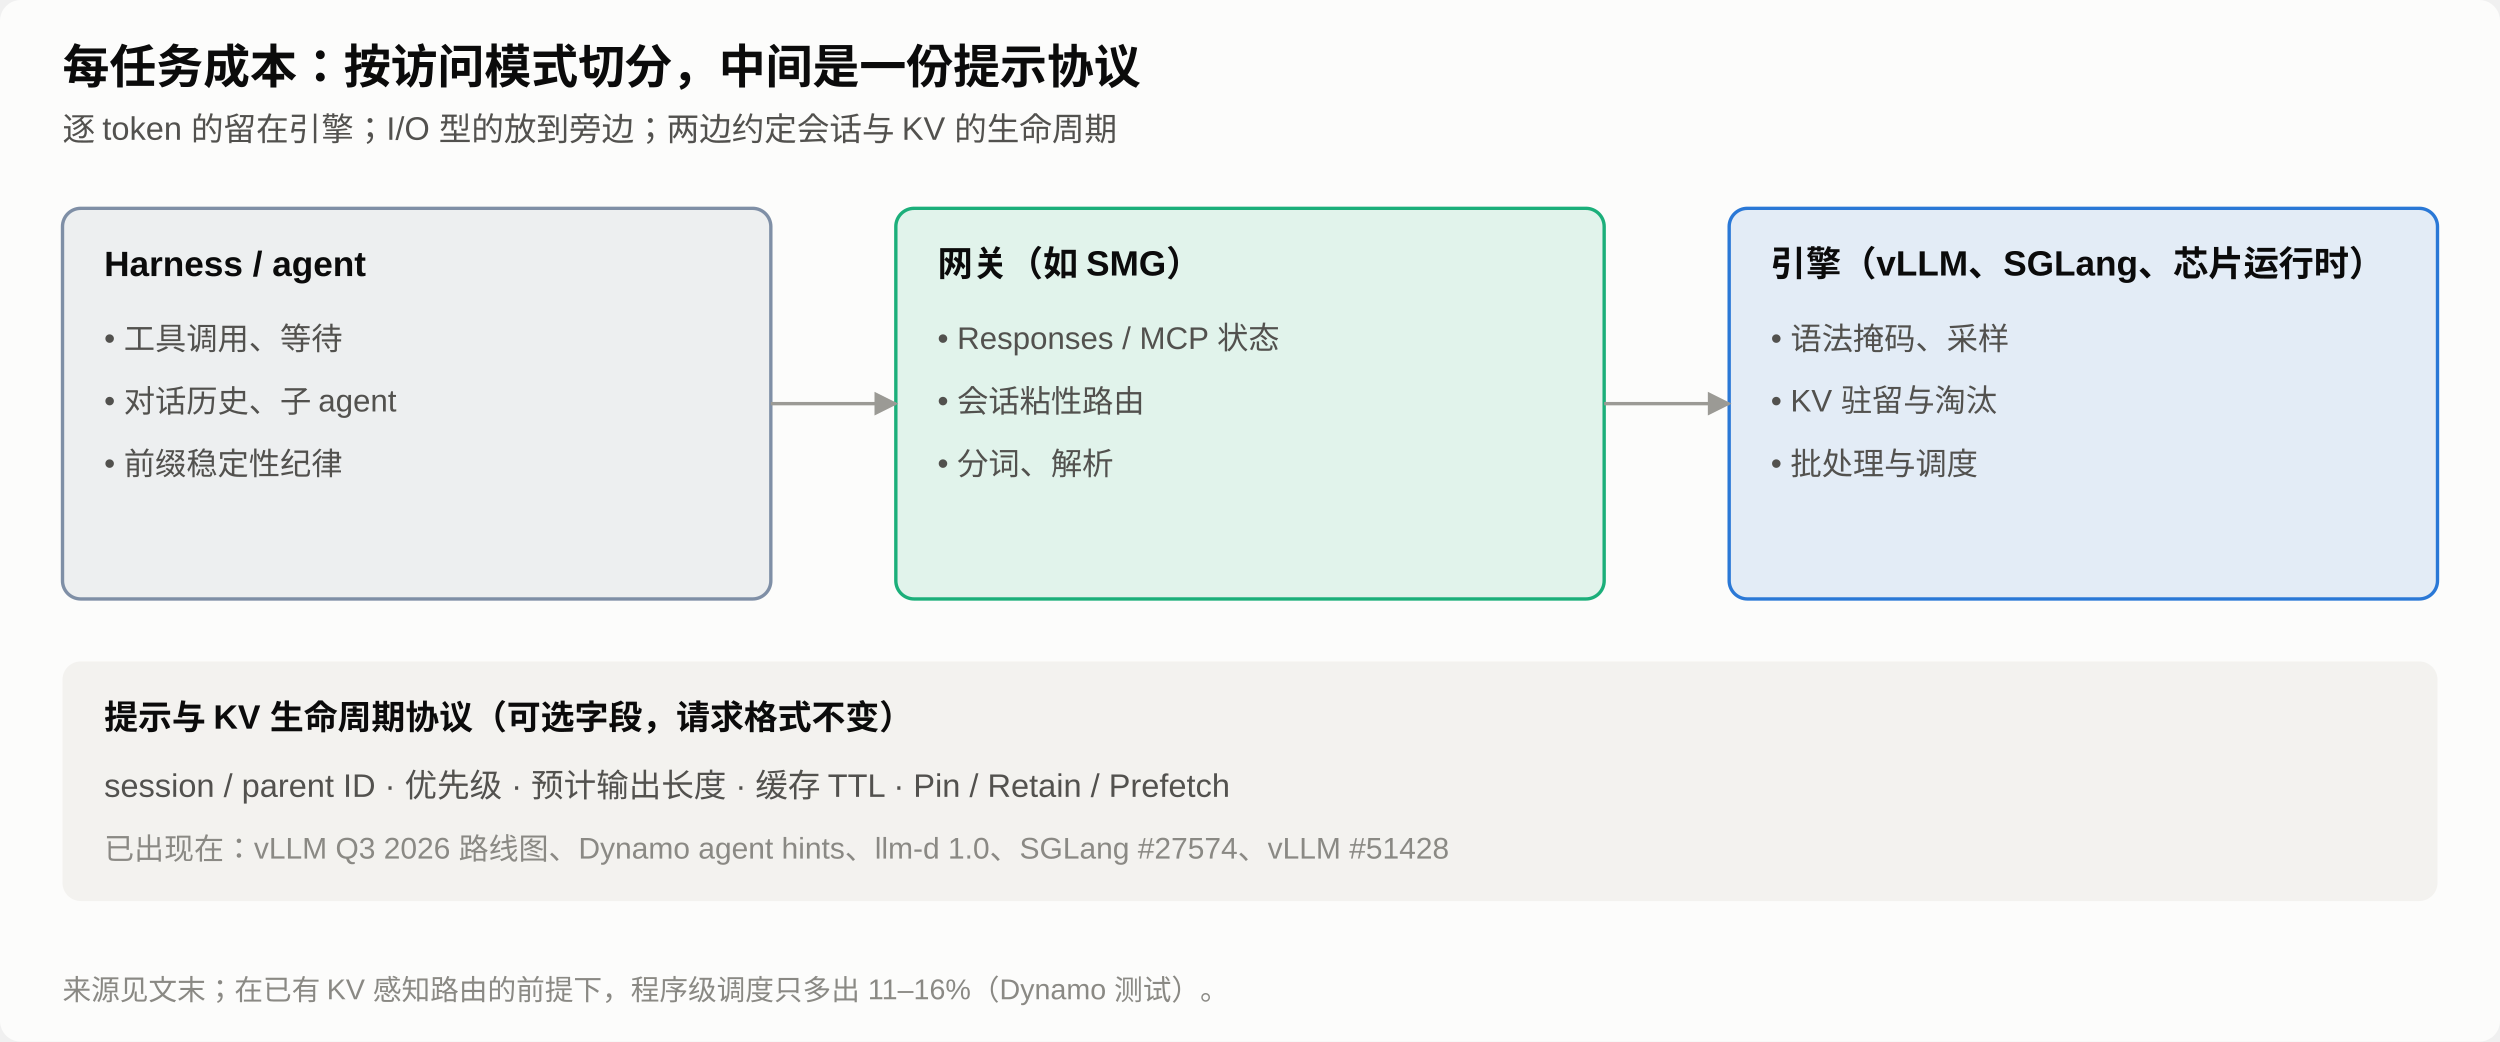
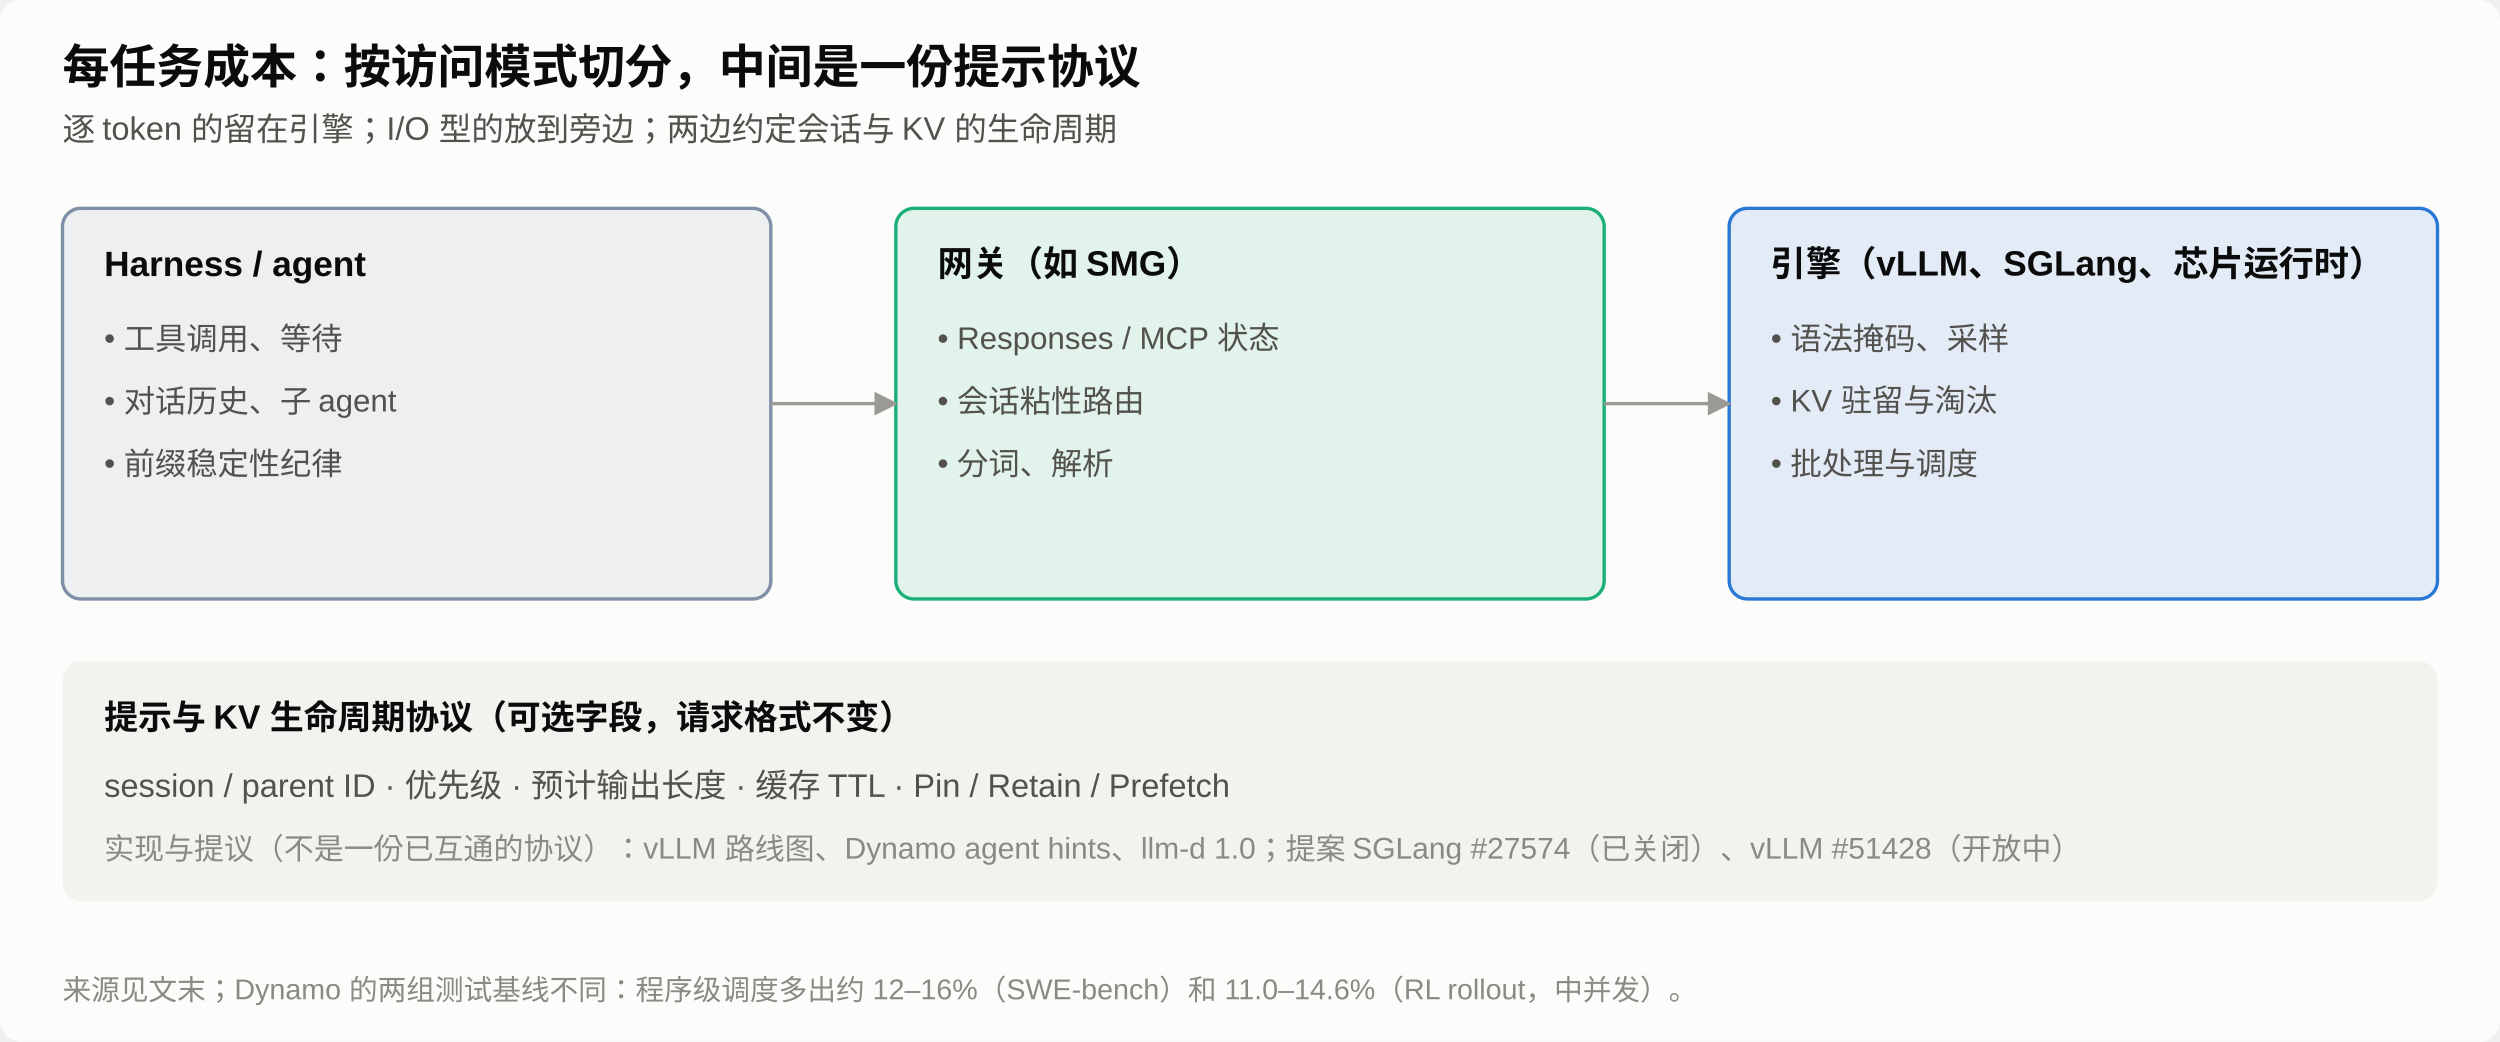
<svg xmlns="http://www.w3.org/2000/svg" viewBox="0 0 960 400" class="s" role="img" aria-label="每任务成本：按访问模式切分，中间是一份提示协议">
  <style>
.s{font-family:-apple-system,"Segoe UI","PingFang SC","Noto Sans SC","Helvetica Neue",Arial,sans-serif}
.bg{fill:#fcfcfb}.t1{fill:#0b0b0b}.t2{fill:#52514e}.t3{fill:#8a8984}.w{fill:#ffffff}
.ln{stroke:#9b9a95;stroke-width:1.3;fill:none}.lnd{stroke:#9b9a95;stroke-width:1.2;fill:none;stroke-dasharray:4 3}
.box{fill:#fcfcfb;stroke:#9b9a95;stroke-width:1.2}.soft{fill:#f3f2ef}.lane{fill:#f3f2ef}
.m1{fill:#2a78d6}.m2{fill:#eb6834}.m3{fill:#1baf7a}.m4{fill:#8a63d2}.m5{fill:#7f8fa6}.m6{fill:#b5b0a2}
.b1{fill:#2a78d6;fill-opacity:.12;stroke:#2a78d6;stroke-width:1.3}.b2{fill:#eb6834;fill-opacity:.12;stroke:#eb6834;stroke-width:1.3}
.b3{fill:#1baf7a;fill-opacity:.12;stroke:#1baf7a;stroke-width:1.3}.b5{fill:#7f8fa6;fill-opacity:.12;stroke:#7f8fa6;stroke-width:1.3}
.ah{fill:#9b9a95}.yr{stroke:#e3e1da;stroke-width:1}.hl{fill:#eb6834;fill-opacity:.07}
@media (prefers-color-scheme:dark){.bg,.box{fill:#1a1a19}.t1{fill:#f0efec}.t2{fill:#c3c2b7}.t3{fill:#8f8e88}.soft,.lane{fill:#242422}
.ln,.lnd,.box{stroke:#6d6c66}.ah{fill:#6d6c66}.yr{stroke:#2e2e2b}.m1{fill:#3987e5}.m2{fill:#d95926}.hl{fill:#d95926;fill-opacity:.10}}
</style>
  <defs>
    <marker id="ar" viewBox="0 0 10 10" refX="9" refY="5" markerWidth="7" markerHeight="7" orient="auto">
      <path class="ah" d="M0,0 L10,5 L0,10 z" />
    </marker>
  </defs>
  <rect class="bg" width="960" height="400" rx="8" />
  <text class="t1" x="24" y="32" font-size="18" font-weight="600">每任务成本：按访问模式切分，中间是一份提示协议</text>
  <text class="t2" x="24" y="54" font-size="12.5">逐 token 的留在引擎；I/O 型的放到旁边；两边约定会话与 KV 的生命周期</text>
  <rect class="b5" x="24.0" y="80.0" width="272.0" height="150.0" rx="7" />
  <text class="t1" x="40.0" y="106.0" font-size="13.5" text-anchor="start" font-weight="600">Harness / agent</text>
  <text class="t2" x="40.0" y="134.0" font-size="12" text-anchor="start">• 工具调用、等待</text>
  <text class="t2" x="40.0" y="158.0" font-size="12" text-anchor="start">• 对话历史、子 agent</text>
  <text class="t2" x="40.0" y="182.0" font-size="12" text-anchor="start">• 前缀稳定性纪律</text>
  <rect class="b3" x="344.0" y="80.0" width="272.0" height="150.0" rx="7" />
  <text class="t1" x="360.0" y="106.0" font-size="13.5" text-anchor="start" font-weight="600">网关（如 SMG）</text>
  <text class="t2" x="360.0" y="134.0" font-size="12" text-anchor="start">• Responses / MCP 状态</text>
  <text class="t2" x="360.0" y="158.0" font-size="12" text-anchor="start">• 会话粘性路由</text>
  <text class="t2" x="360.0" y="182.0" font-size="12" text-anchor="start">• 分词、解析</text>
  <rect class="b1" x="664.0" y="80.0" width="272.0" height="150.0" rx="7" />
  <text class="t1" x="680.0" y="106.0" font-size="13.5" text-anchor="start" font-weight="600">引擎（vLLM、SGLang、芯片运行时）</text>
  <text class="t2" x="680.0" y="134.0" font-size="12" text-anchor="start">• 语法掩码、采样</text>
  <text class="t2" x="680.0" y="158.0" font-size="12" text-anchor="start">• KV 驻留与淘汰</text>
  <text class="t2" x="680.0" y="182.0" font-size="12" text-anchor="start">• 批处理与调度</text>
  <path class="ln" d="M296,155 L344,155" marker-end="url(#ar)" />
  <path class="ln" d="M616,155 L664,155" marker-end="url(#ar)" />
  <rect class="soft" x="24.0" y="254.0" width="912.0" height="92.0" rx="7" />
  <text class="t1" x="40.0" y="280.0" font-size="13" text-anchor="start" font-weight="600">提示与 KV 生命周期协议（可选字段，请求格式不变）</text>
  <text class="t2" x="40.0" y="306.0" font-size="12.5" text-anchor="start">session / parent ID · 优先级 · 预计输出长度 · 缓存 TTL · Pin / Retain / Prefetch</text>
-   <text class="t3" x="40.0" y="330.0" font-size="11.5" text-anchor="start">已出现在：vLLM Q3 2026 路线图、Dynamo agent hints、llm-d 1.0、SGLang #27574、vLLM #51428</text>
-   <text class="t3" x="24.0" y="384.0" font-size="11" text-anchor="start">来源见文末；在已有 KV 感知路由的前提下，程序级调度只多出 11–16%（Dynamo 测试）。</text>
+   <text class="t3" x="40.0" y="330.0" font-size="11.5" text-anchor="start">实现与提议（不是一份已互通的协议）：vLLM 路线图、Dynamo agent hints、llm-d 1.0；提案 SGLang #27574（已关闭）、vLLM #51428（开放中）</text>
+   <text class="t3" x="24.0" y="384.0" font-size="11" text-anchor="start">来源见文末；Dynamo 的两组测试基线不同：程序级调度多出约 12–16%（SWE-bench）和 11.0–14.6%（RL rollout，中并发）。</text>
</svg>
